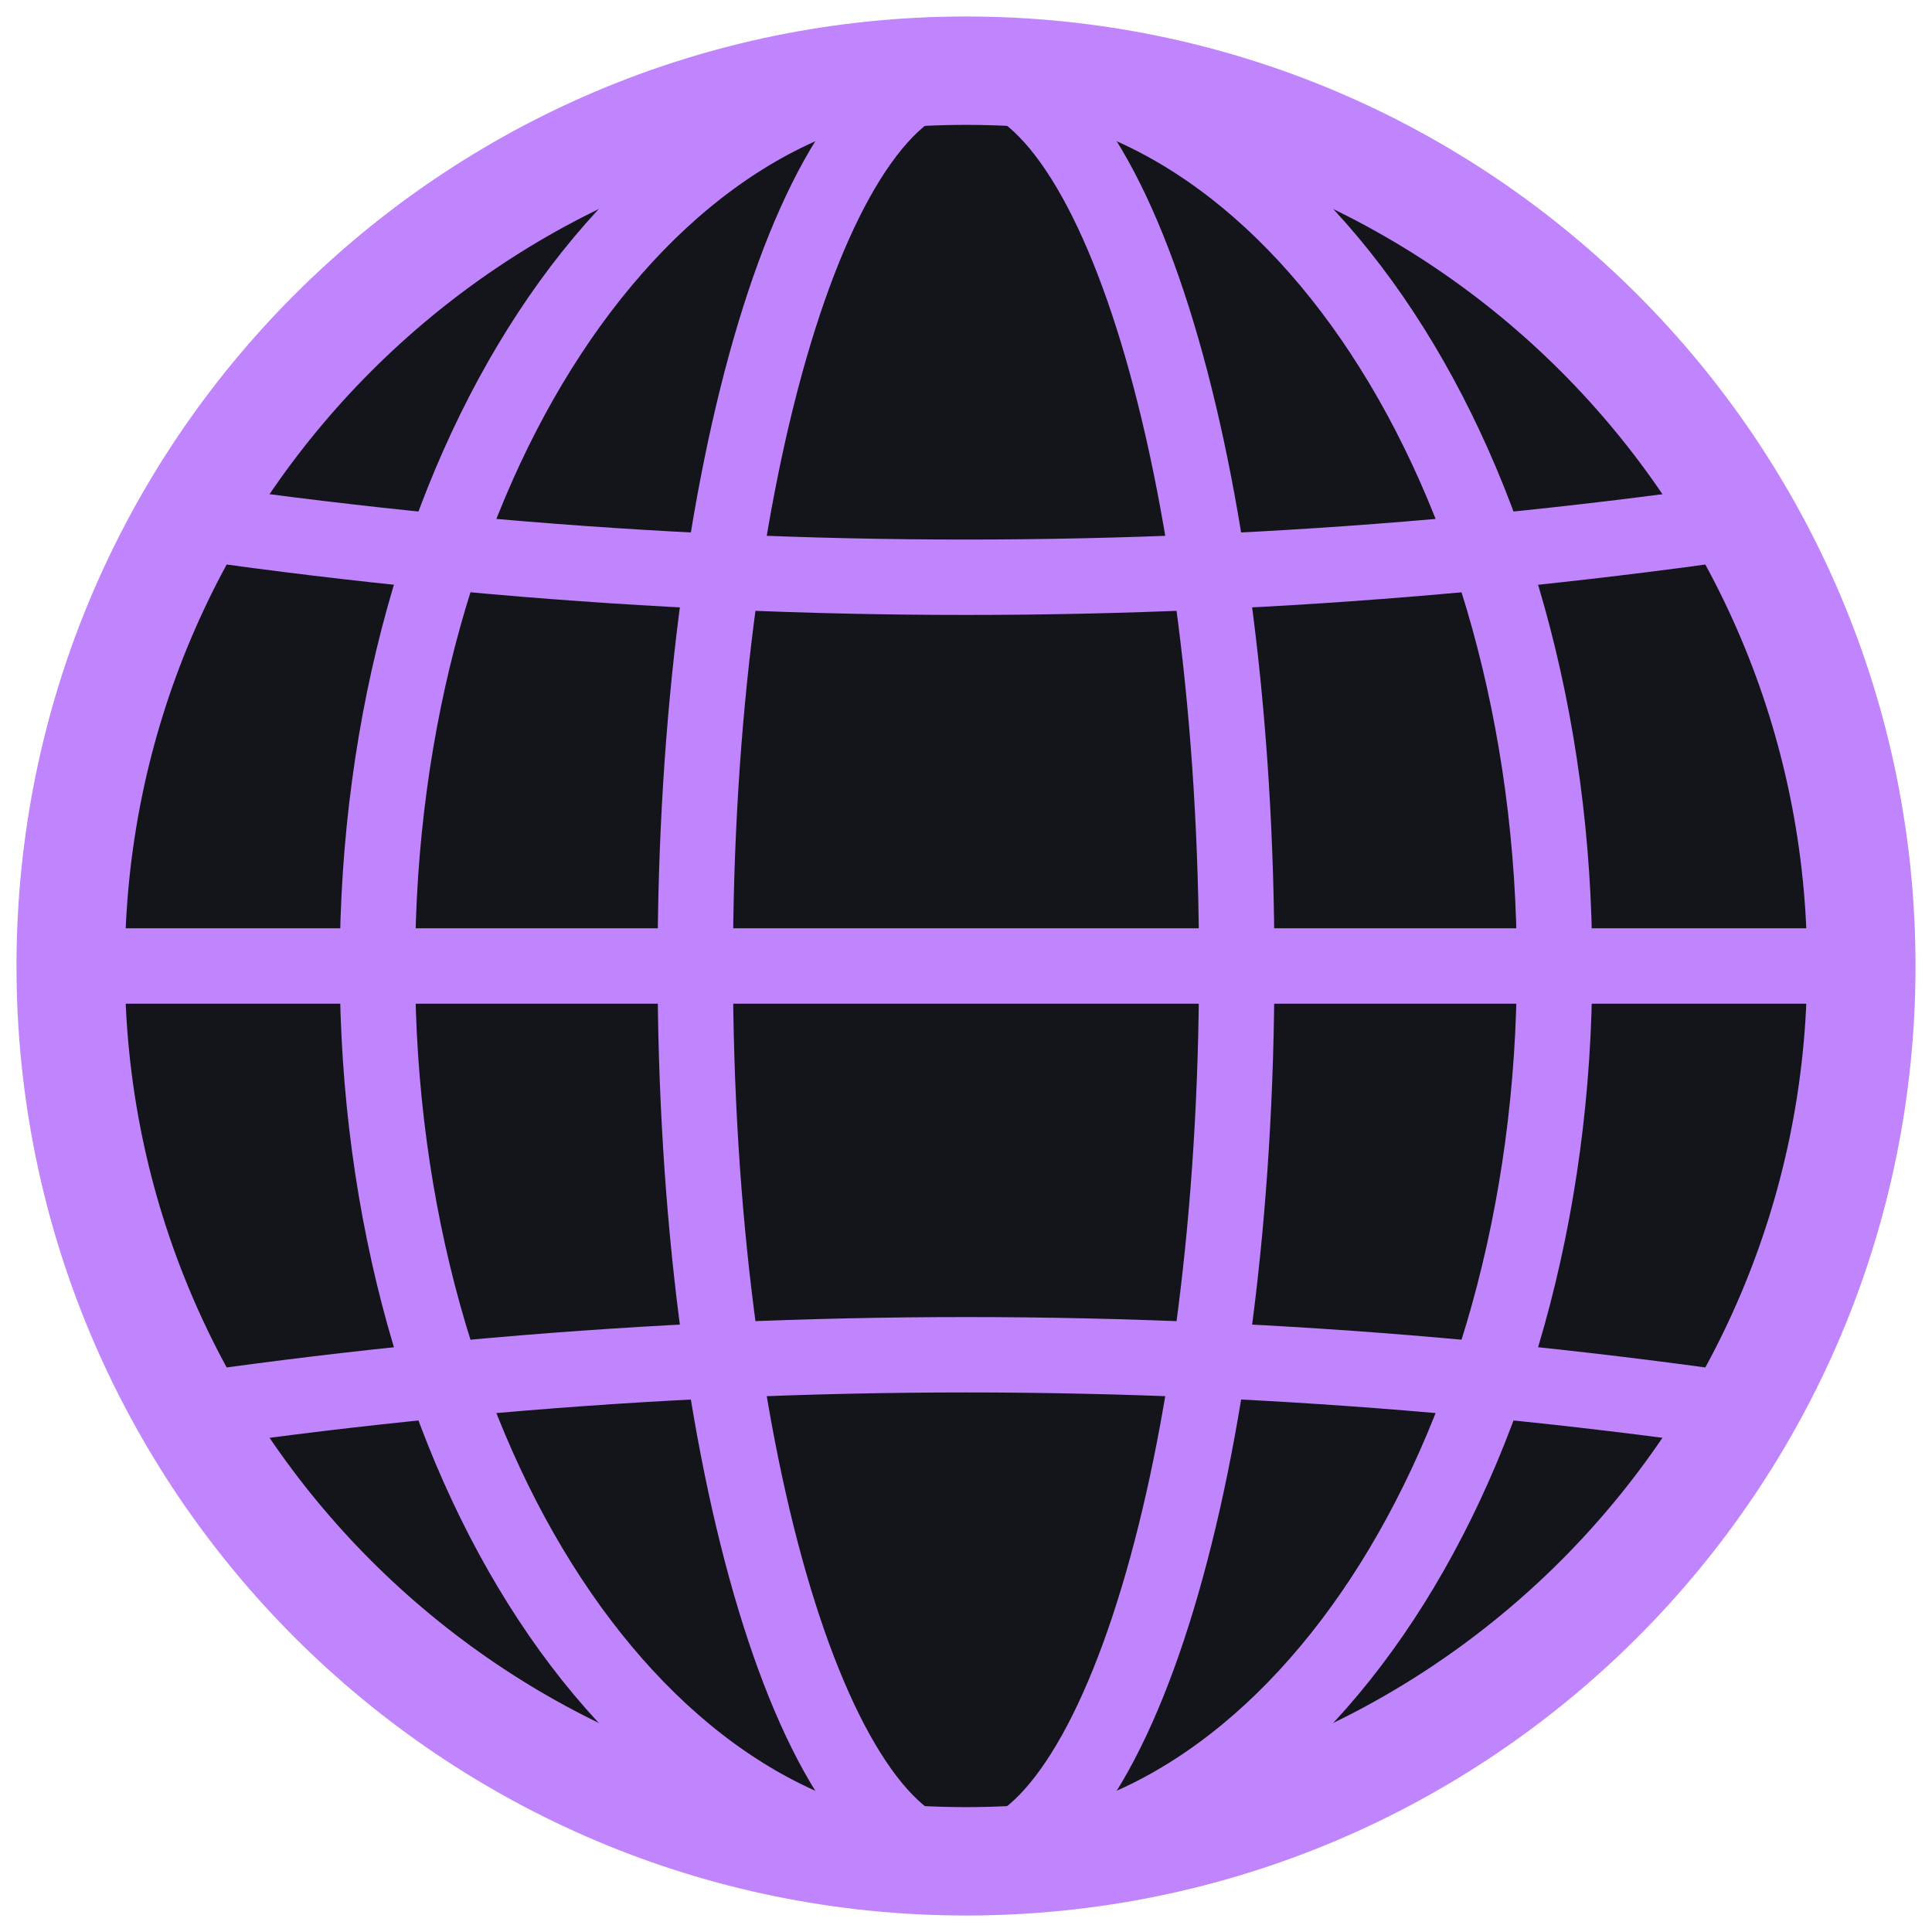
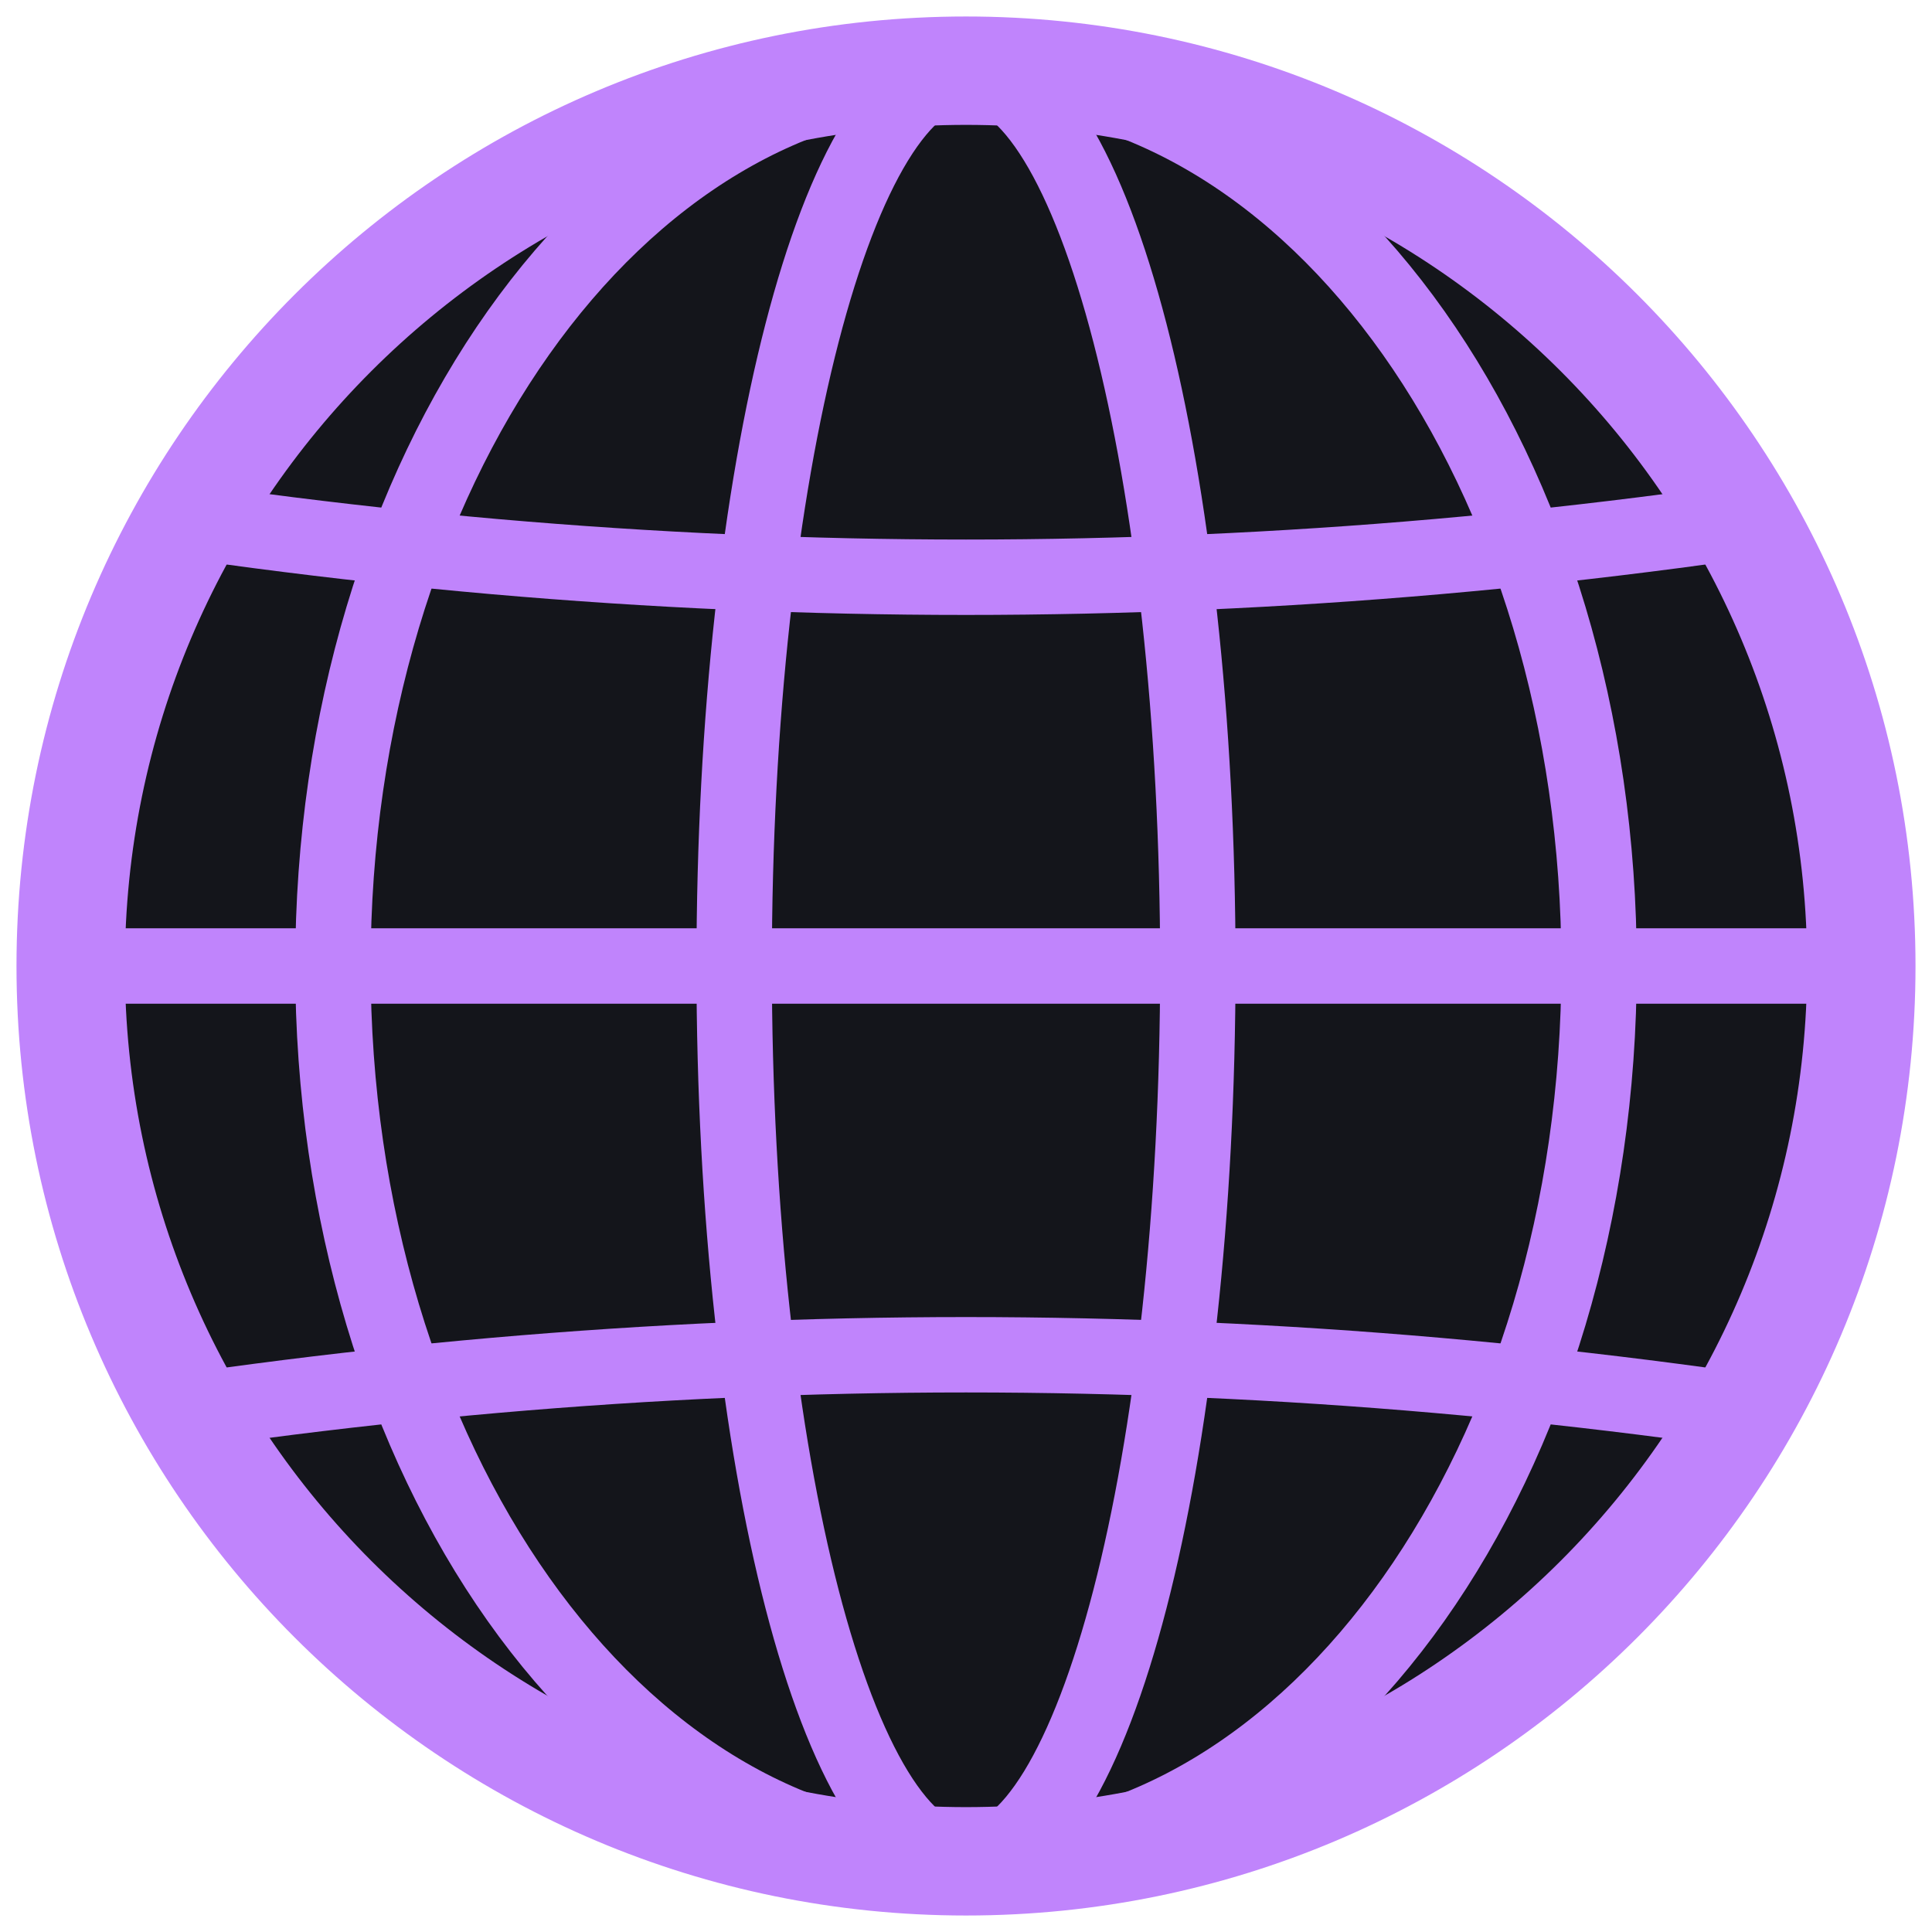
<svg xmlns="http://www.w3.org/2000/svg" viewBox="15 9 82 82">
  <defs>
    <clipPath id="cf">
      <circle cx="56" cy="50" r="38" />
    </clipPath>
  </defs>
  <circle cx="56" cy="50" r="38" fill="#14151b" />
  <g fill="none" stroke="#c084fc" stroke-width="3.2" clip-path="url(#cf)">
    <line x1="18" y1="50" x2="94" y2="50" />
    <path d="M 16 30 Q 56 37 96 30" />
    <path d="M 16 70 Q 56 63 96 70" />
-     <path d="M 56 12 A 11.49 38 0 0 1 56 88" />
-     <path d="M 56 12 A 24.98 38 0 0 1 56 88" />
-     <path d="M 56 12 A 11.49 38 0 0 0 56 88" />
-     <path d="M 56 12 A 24.98 38 0 0 0 56 88" />
+     <path d="M 56 12 A 9.84 38 0 0 1 56 88" />
+     <path d="M 56 12 A 9.84 38 0 0 0 56 88" />
+     <path d="M 56 12 A 26.87 38 0 0 1 56 88" />
+     <path d="M 56 12 A 26.87 38 0 0 0 56 88" />
  </g>
  <g clip-path="url(#cf)" />
  <circle cx="56" cy="50" r="38" fill="none" stroke="#c084fc" stroke-width="4.6" />
</svg>
